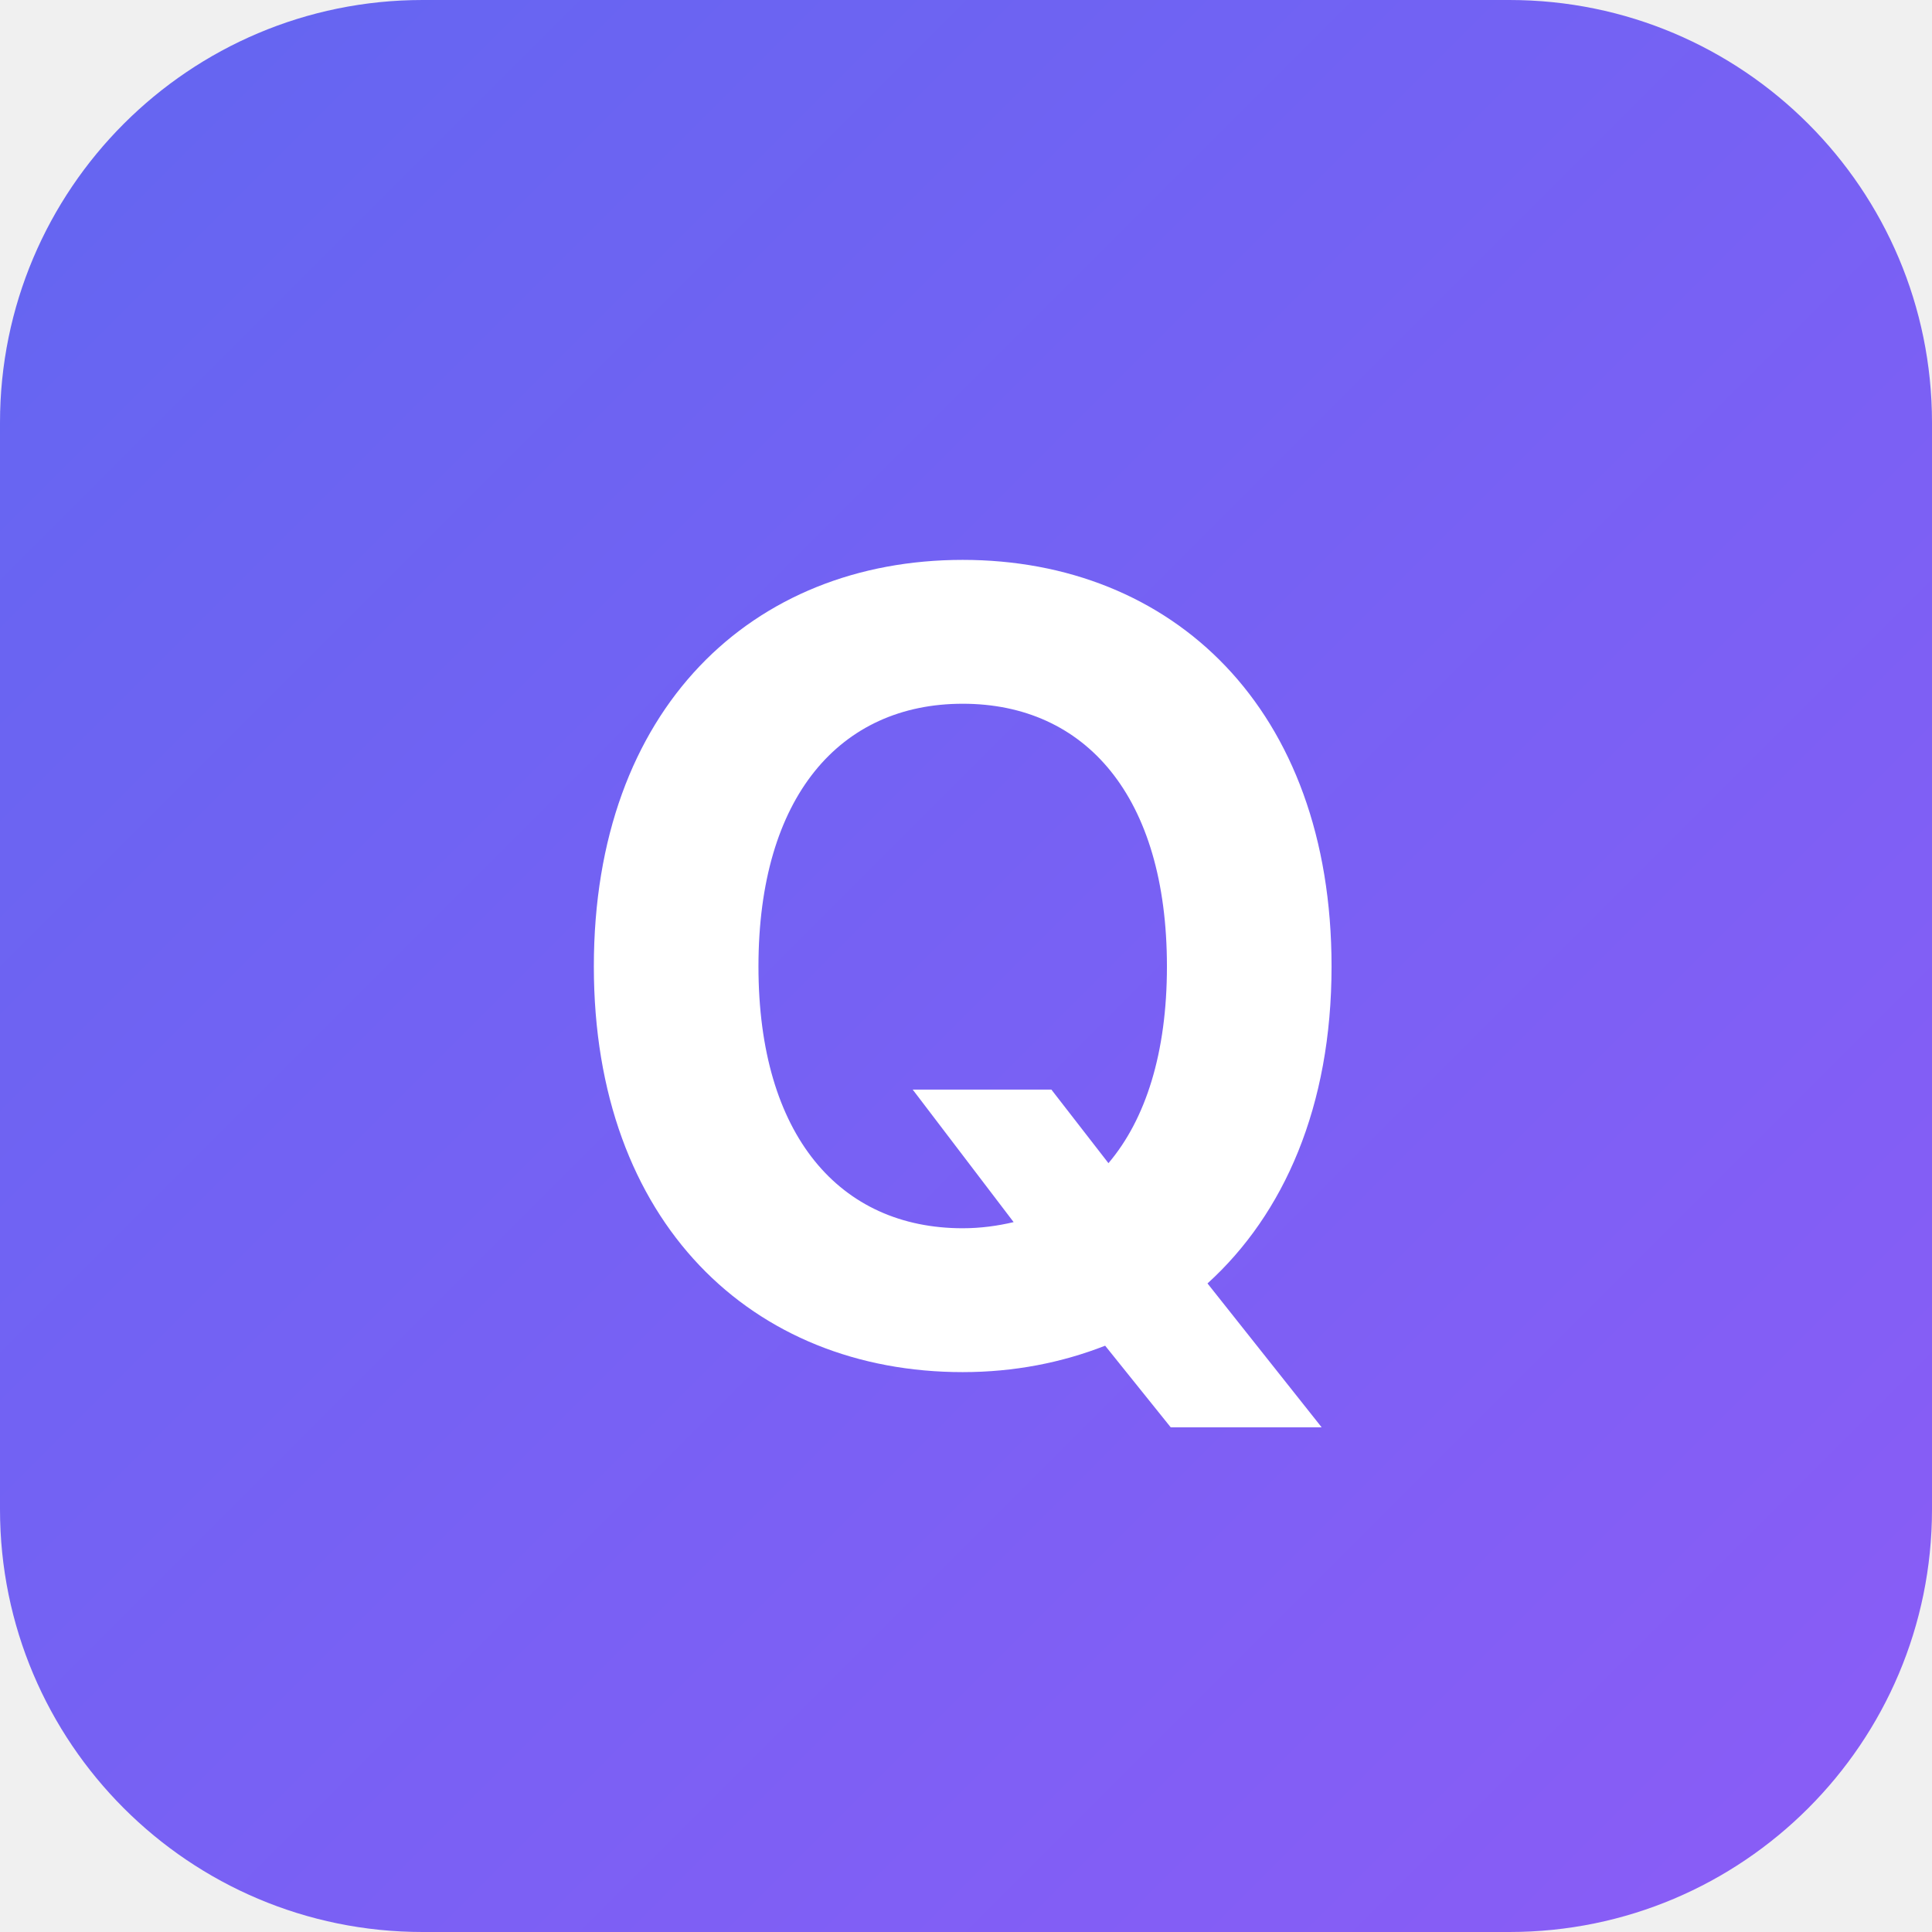
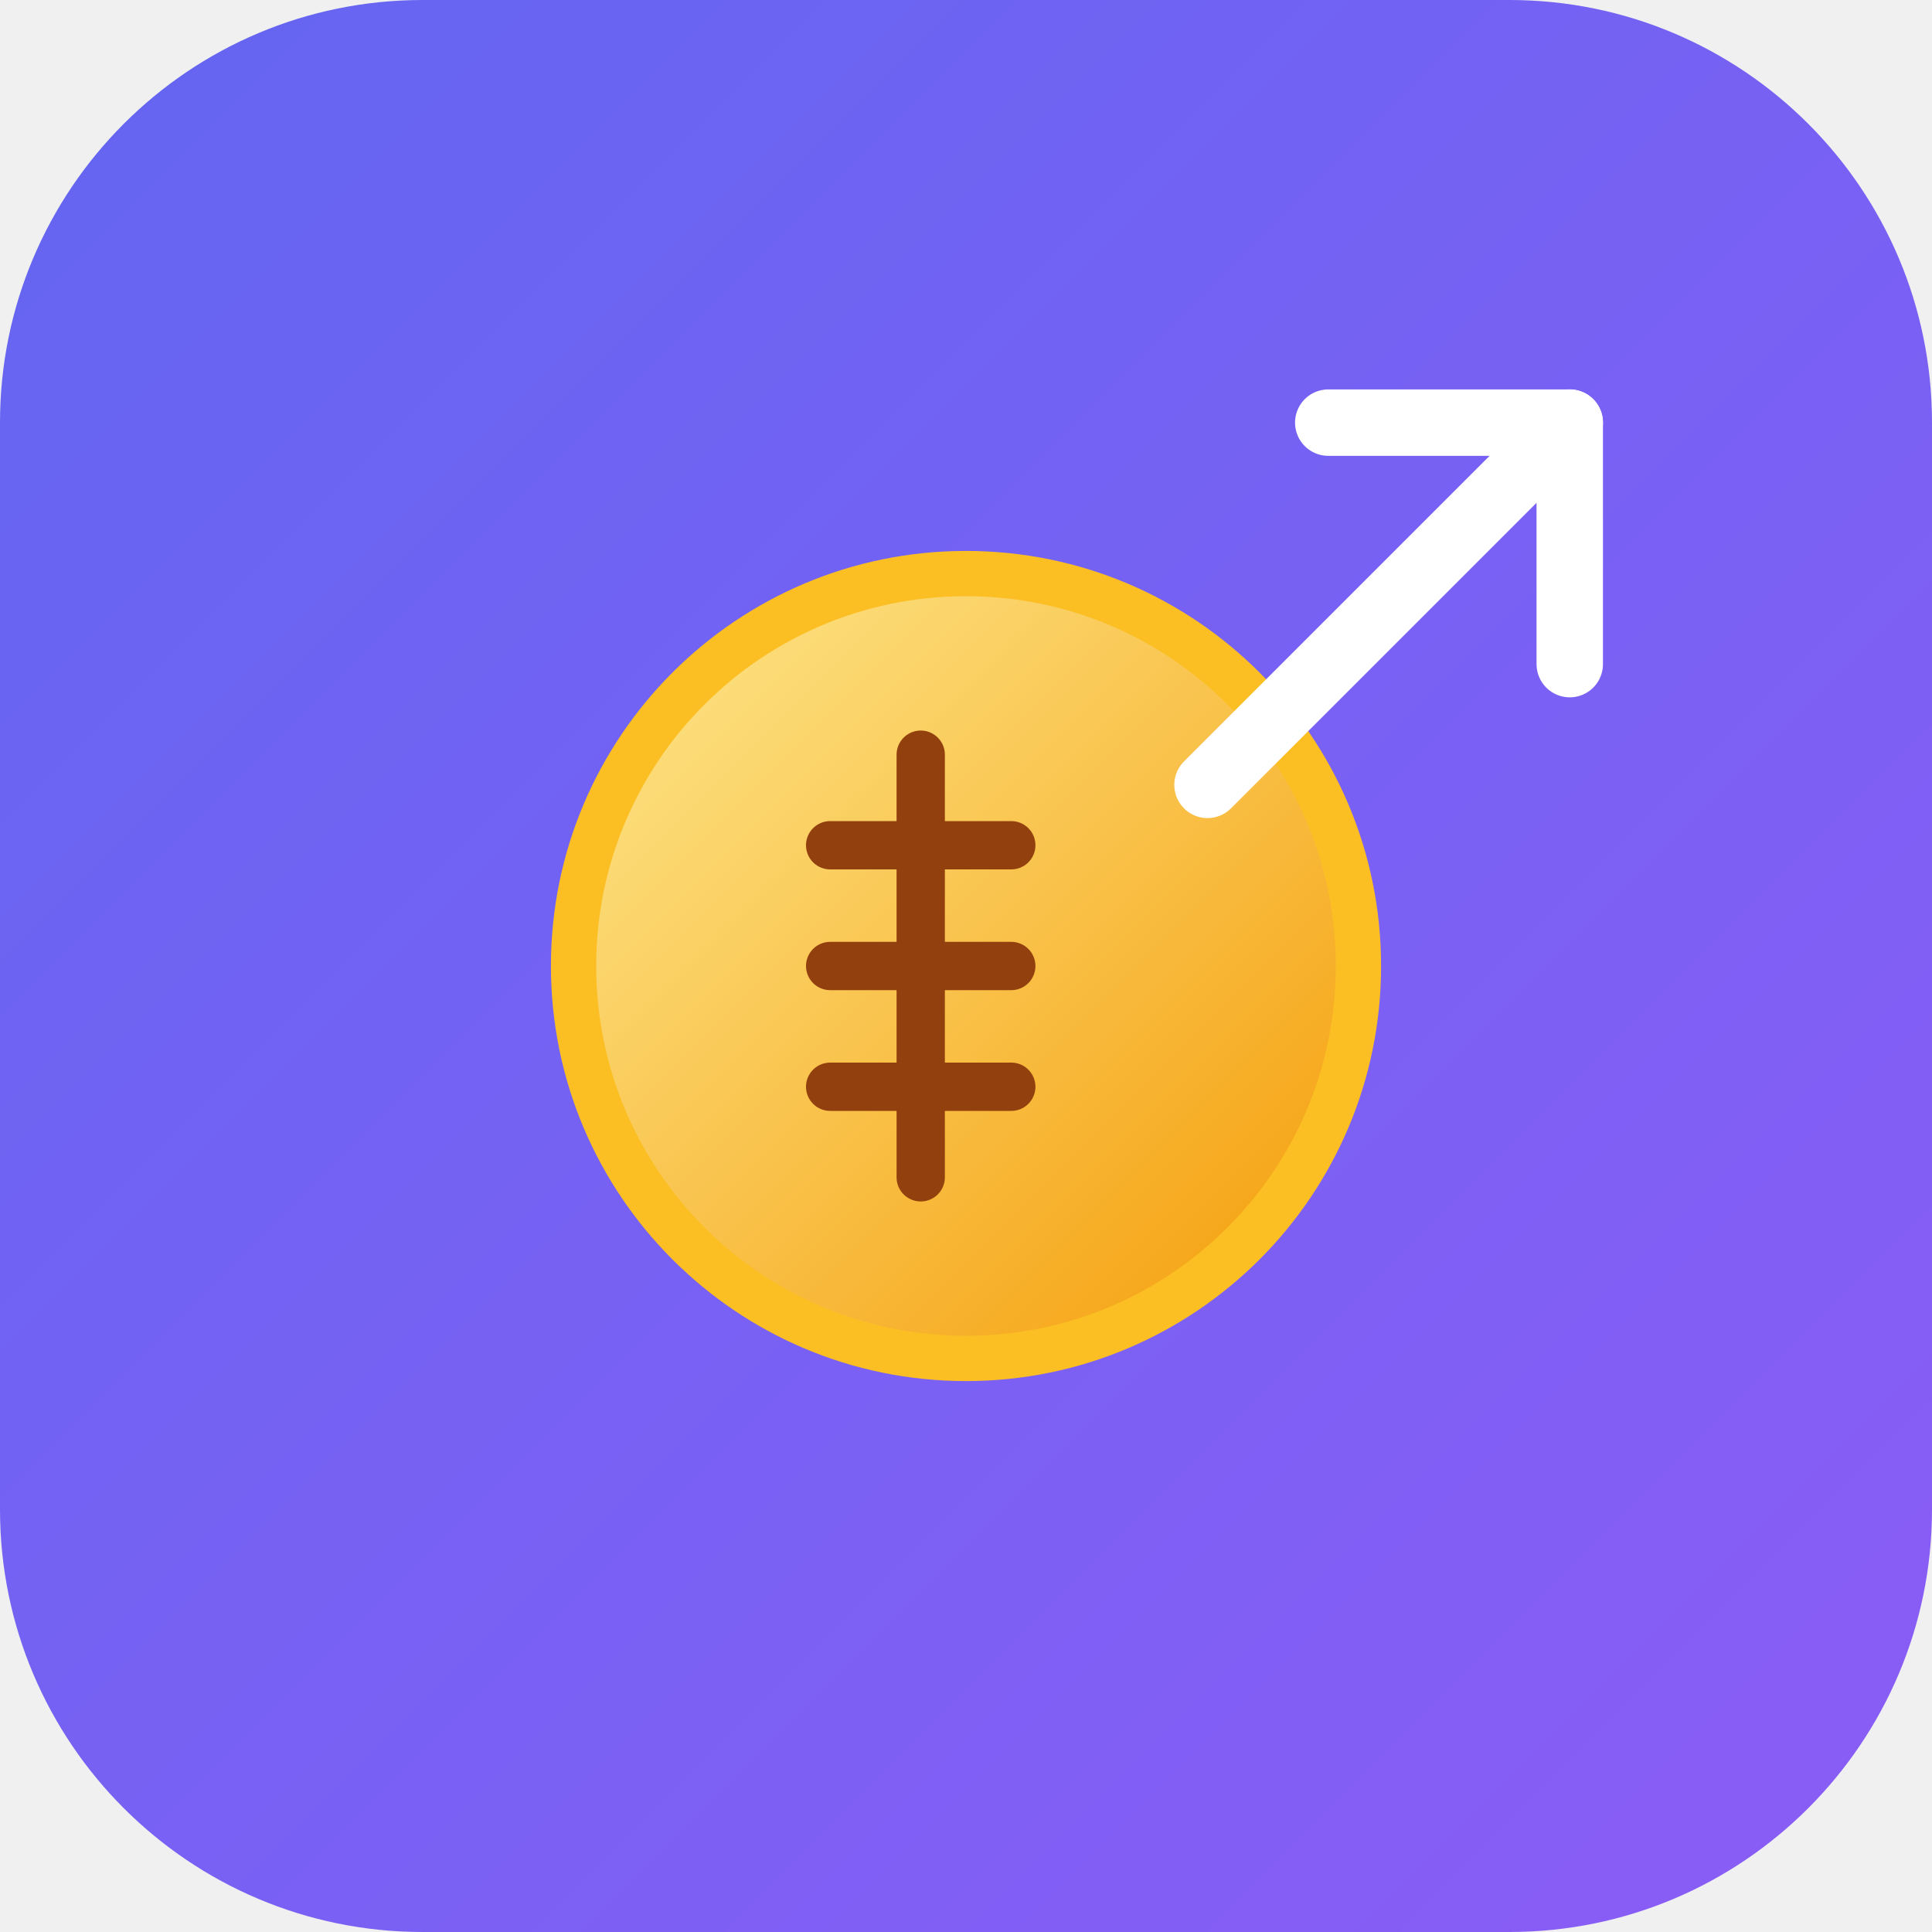
<svg xmlns="http://www.w3.org/2000/svg" viewBox="0 0 64 64" width="64" height="64">
  <defs>
-     <linearGradient id="g" x1="0" y1="0" x2="64" y2="64" gradientUnits="userSpaceOnUse">
+     <linearGradient id="bg" x1="0" y1="0" x2="64" y2="64" gradientUnits="userSpaceOnUse">
      <stop offset="0" stop-color="#6366f1" />
      <stop offset="1" stop-color="#8b5cf6" />
    </linearGradient>
+     <linearGradient id="coin" x1="20" y1="20" x2="44" y2="44" gradientUnits="userSpaceOnUse">
+       <stop offset="0" stop-color="#fde68a" />
+       <stop offset="1" stop-color="#f59e0b" />
+     </linearGradient>
  </defs>
-   <rect width="64" height="64" rx="14" fill="url(#g)" />
-   <text x="50%" y="50%" text-anchor="middle" dominant-baseline="central" font-family="Inter, system-ui, sans-serif" font-size="36" font-weight="700" fill="#ffffff">Q</text>
+   <rect width="64" height="64" rx="14" fill="url(#bg)" />
+   <circle cx="32" cy="32" r="13" fill="url(#coin)" stroke="#fbbf24" stroke-width="1.5" />
+   <path d="M30.5 25 L30.5 39 M27.5 28 L33.5 28 M27.5 36 L33.5 36 M27.5 32 L33.5 32" stroke="#92400e" stroke-width="1.6" stroke-linecap="round" fill="none" />
+   <path d="M44 14 L52 14 L52 22" stroke="#ffffff" stroke-width="2.2" stroke-linecap="round" stroke-linejoin="round" fill="none" />
+   <path d="M52 14 L40 26" stroke="#ffffff" stroke-width="2.2" stroke-linecap="round" fill="none" />
</svg>
